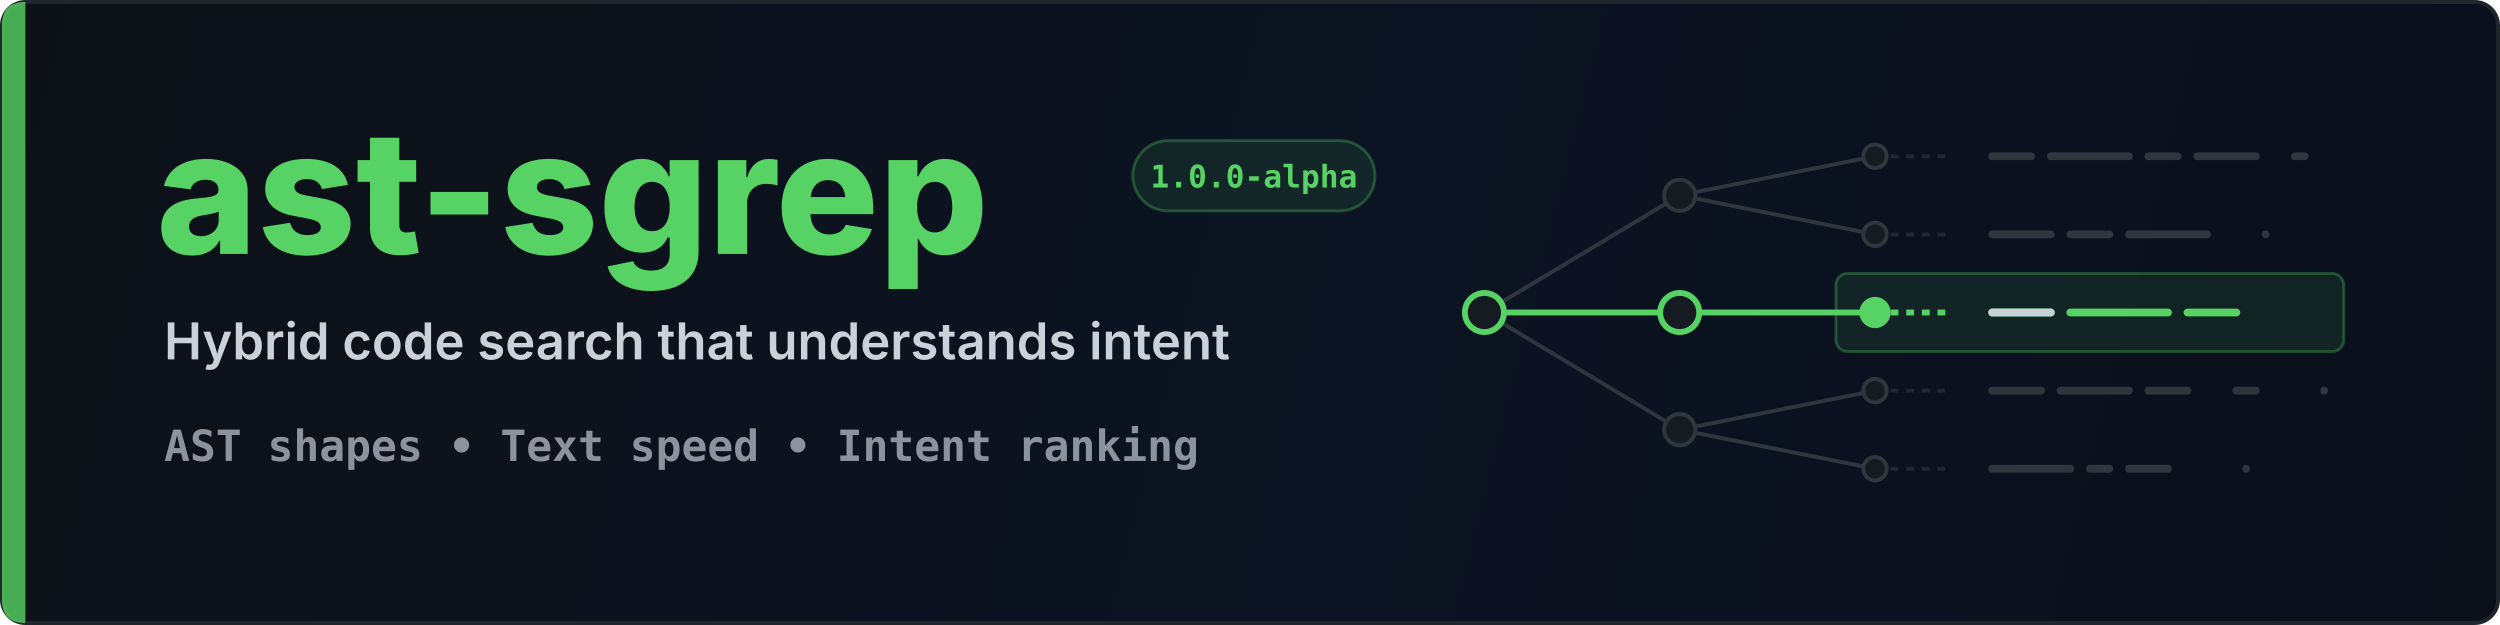
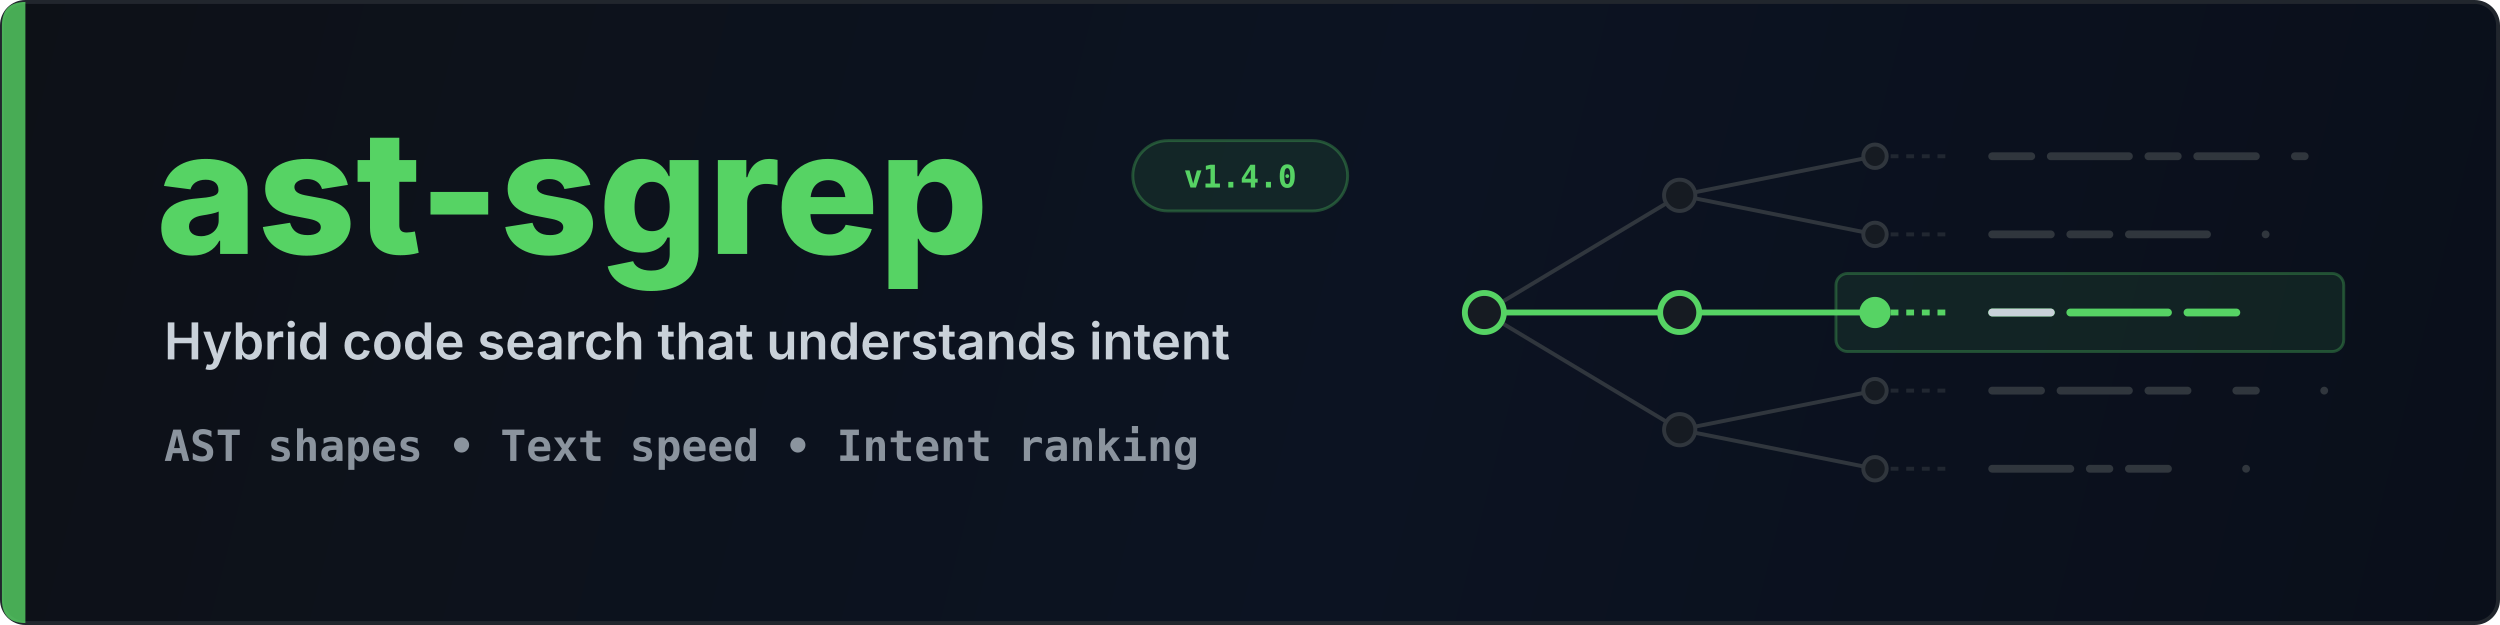
<svg xmlns="http://www.w3.org/2000/svg" width="1280" height="320" viewBox="0 0 1280 320" fill="none" role="img" aria-label="ast-sgrep - Hybrid code search that understands intent">
  <defs>
    <linearGradient id="bg" x1="0" y1="0" x2="1280" y2="320" gradientUnits="userSpaceOnUse">
      <stop offset="0" stop-color="#0d1117" />
      <stop offset="0.55" stop-color="#0c1322" />
      <stop offset="1" stop-color="#0a0f1a" />
    </linearGradient>
  </defs>
  <rect x="1" y="1" width="1278" height="318" rx="12" fill="url(#bg)" stroke="#21262d" stroke-width="2" />
  <path d="M 1 13 Q 1 1 13 1 L 13 319 Q 1 319 1 307 Z" fill="#56d364" opacity="0.8" />
  <text x="80" y="130" font-family="system-ui, -apple-system, sans-serif" font-weight="800" font-size="88" fill="#56d364">ast-sgrep</text>
  <g transform="translate(580, 72)">
-     <rect x="0" y="0" width="124" height="36" rx="18" fill="#56d364" fill-opacity="0.1" stroke="#56d364" stroke-opacity="0.3" stroke-width="1.5" />
-     <text x="62" y="24" text-anchor="middle" font-family="ui-monospace, SFMono-Regular, monospace" font-weight="600" font-size="16" fill="#56d364">1.0.0-alpha</text>
+     <rect x="0" y="0" width="110" height="36" rx="18" fill="#56d364" fill-opacity="0.1" stroke="#56d364" stroke-opacity="0.3" stroke-width="1.5" />
+     <text x="55" y="24" text-anchor="middle" font-family="ui-monospace, SFMono-Regular, monospace" font-weight="600" font-size="16" fill="#56d364">v1.4.0</text>
  </g>
  <text x="84" y="184" font-family="system-ui, -apple-system, sans-serif" font-weight="600" font-size="26" fill="#c9d1d9">Hybrid code search that understands intent</text>
  <text x="84" y="236" font-family="ui-monospace, SFMono-Regular, monospace" font-weight="600" font-size="22" fill="#8b949e">AST shapes  •  Text speed  •  Intent ranking</text>
  <g stroke="#30363d" stroke-width="4" stroke-linecap="round">
    <path d="M 1020 80 L 1180 80" stroke-dasharray="20 10 40 10 15 10 30" />
    <path d="M 1020 120 L 1160 120" stroke-dasharray="30 10 20 10 40" />
    <path d="M 1020 200 L 1190 200" stroke-dasharray="25 10 35 10 20" />
    <path d="M 1020 240 L 1150 240" stroke-dasharray="40 10 10 10 20" />
  </g>
  <g stroke="#30363d" stroke-width="2" fill="none">
    <path d="M 760 160 L 860 100" />
    <path d="M 760 160 L 860 220" />
    <path d="M 860 100 L 960 80" />
    <path d="M 860 100 L 960 120" />
    <path d="M 860 220 L 960 200" />
    <path d="M 860 220 L 960 240" />
  </g>
  <g stroke="#30363d" stroke-width="2" stroke-dasharray="4 4" opacity="0.6">
    <path d="M 960 80 L 1000 80" />
    <path d="M 960 120 L 1000 120" />
    <path d="M 960 200 L 1000 200" />
    <path d="M 960 240 L 1000 240" />
  </g>
  <rect x="940" y="140" width="260" height="40" rx="6" fill="#56d364" fill-opacity="0.1" stroke="#56d364" stroke-opacity="0.3" stroke-width="1.5" />
  <g stroke="#56d364" stroke-width="3" fill="none">
    <path d="M 760 160 L 860 160" />
    <path d="M 860 160 L 960 160" />
  </g>
  <path d="M 960 160 L 1000 160" stroke="#56d364" stroke-width="3" stroke-dasharray="4 4" />
  <path d="M 1020 160 L 1170 160" stroke="#56d364" stroke-width="4" stroke-linecap="round" stroke-dasharray="30 10 50 10 25" />
  <line x1="1020" y1="160" x2="1050" y2="160" stroke="#c9d1d9" stroke-width="4" stroke-linecap="round" />
  <circle cx="860" cy="100" r="8" fill="#161b22" stroke="#30363d" stroke-width="2" />
  <circle cx="860" cy="220" r="8" fill="#161b22" stroke="#30363d" stroke-width="2" />
  <circle cx="960" cy="80" r="6" fill="#161b22" stroke="#30363d" stroke-width="2" />
  <circle cx="960" cy="120" r="6" fill="#161b22" stroke="#30363d" stroke-width="2" />
  <circle cx="960" cy="200" r="6" fill="#161b22" stroke="#30363d" stroke-width="2" />
  <circle cx="960" cy="240" r="6" fill="#161b22" stroke="#30363d" stroke-width="2" />
  <circle cx="760" cy="160" r="10" fill="#161b22" stroke="#56d364" stroke-width="3" />
  <circle cx="860" cy="160" r="10" fill="#161b22" stroke="#56d364" stroke-width="3" />
  <circle cx="960" cy="160" r="8" fill="#56d364" />
</svg>
